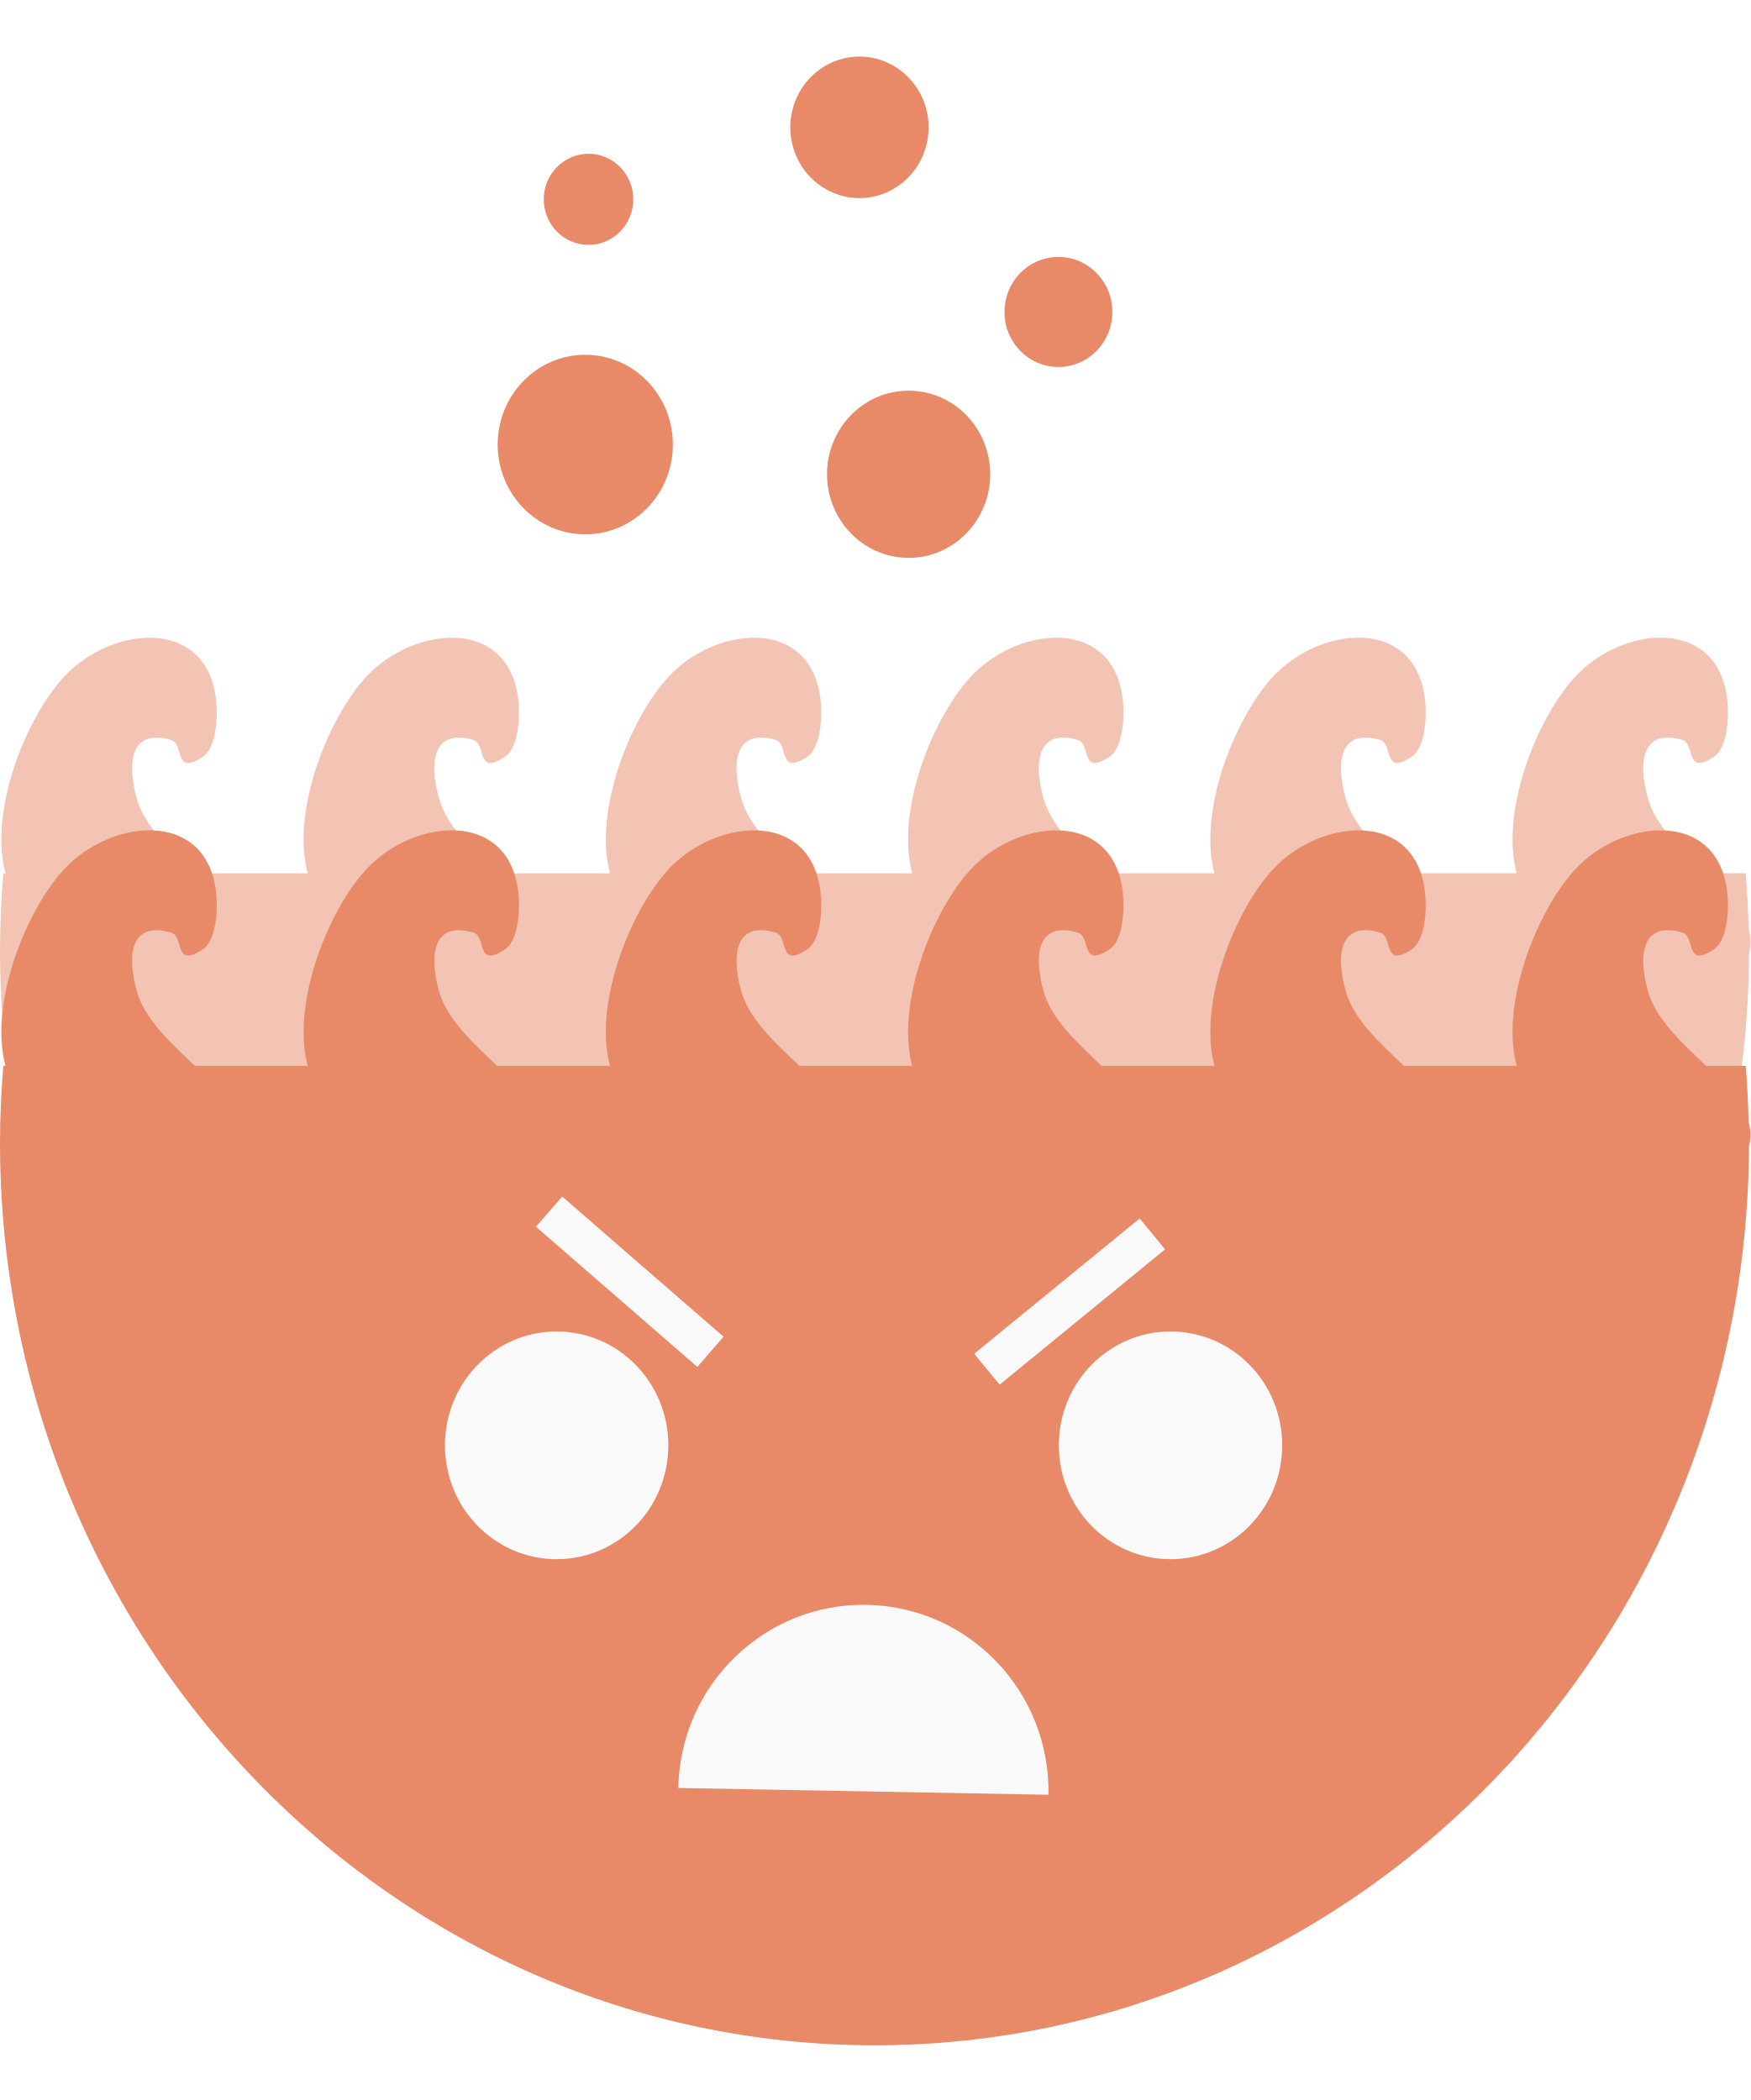
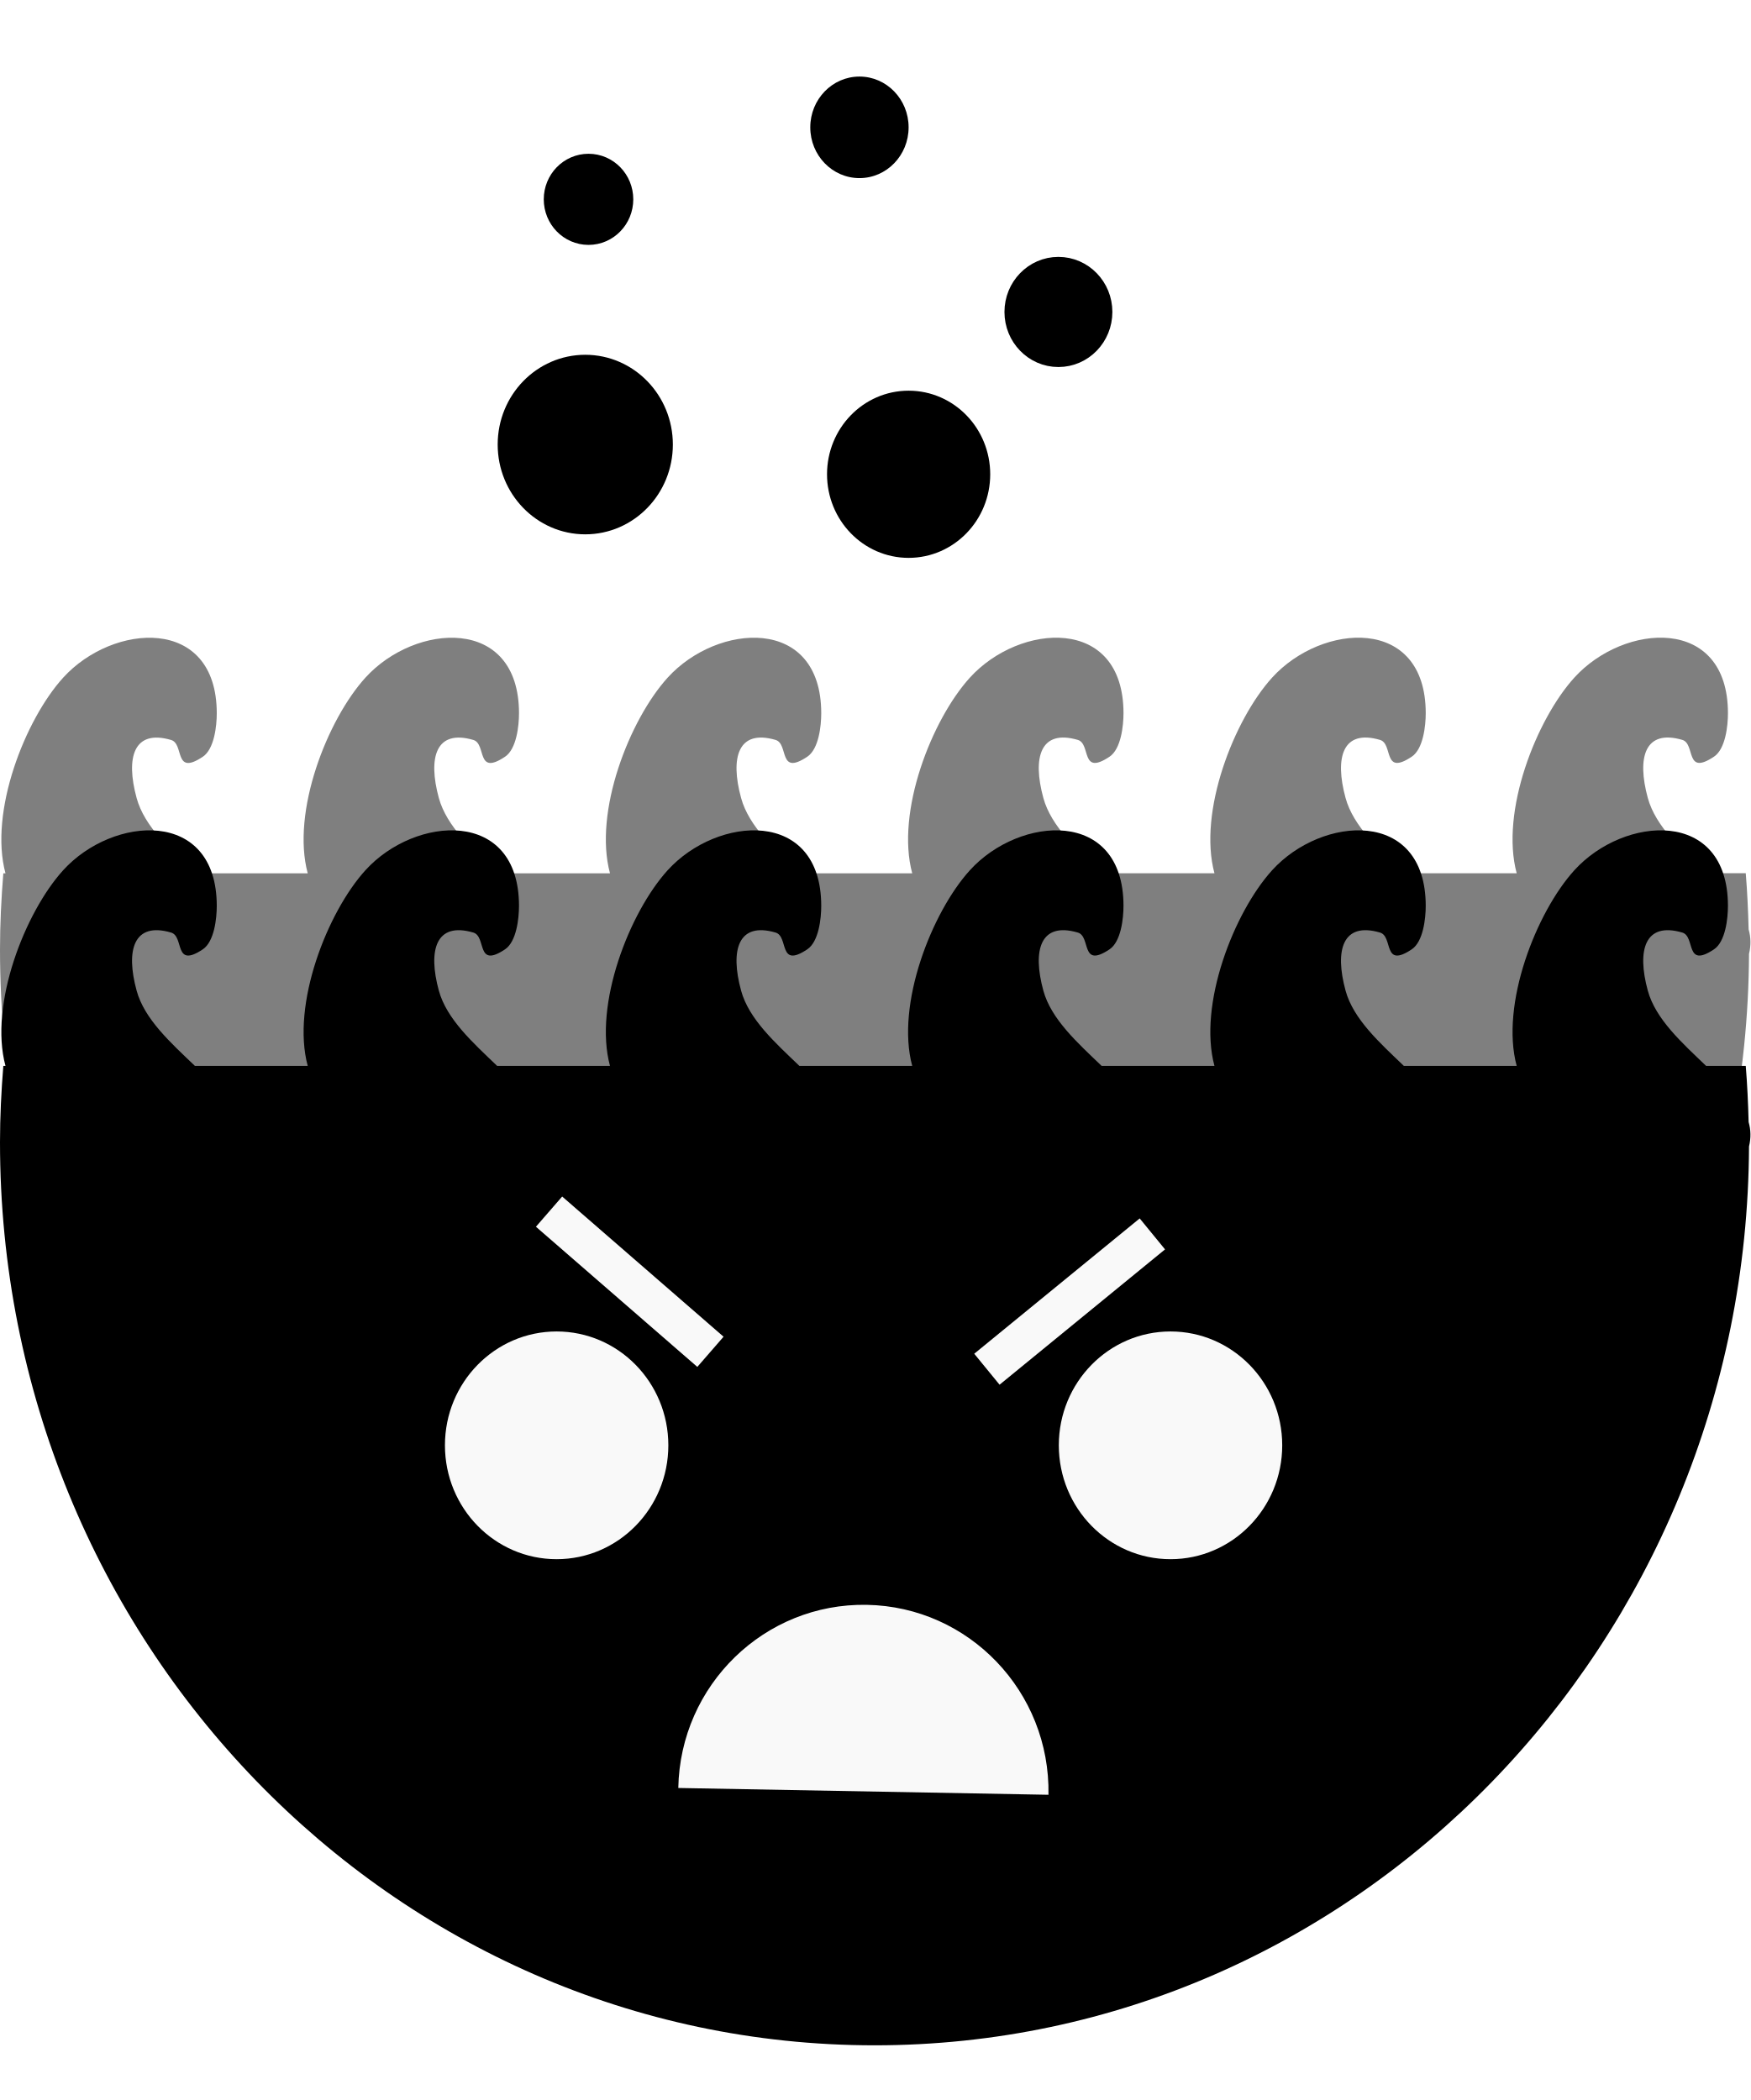
<svg xmlns="http://www.w3.org/2000/svg" width="50" height="60" viewBox="0 0 80 91" fill="none">
-   <path d="M79.917 39.986C79.895 39.125 79.855 38.267 79.786 37.419H77.975C76.873 36.364 75.665 35.282 75.309 33.977C74.802 32.121 75.176 30.823 76.885 31.323C77.497 31.502 76.994 32.986 78.335 32.09C78.859 31.741 78.973 30.682 78.972 30.1C78.968 25.627 74.222 25.976 71.954 28.474C70.21 30.395 68.559 34.61 69.317 37.42H64.161C63.06 36.364 61.852 35.283 61.496 33.978C60.99 32.122 61.363 30.823 63.071 31.324C63.684 31.502 63.18 32.986 64.521 32.091C65.046 31.741 65.16 30.682 65.16 30.1C65.155 25.627 60.409 25.977 58.141 28.475C56.398 30.395 54.746 34.611 55.504 37.421H50.349C49.247 36.365 48.04 35.284 47.684 33.978C47.177 32.123 47.55 30.824 49.259 31.324C49.871 31.503 49.368 32.987 50.709 32.092C51.233 31.742 51.347 30.683 51.347 30.101C51.343 25.628 46.596 25.977 44.328 28.476C42.584 30.396 40.933 34.611 41.691 37.422H36.536C35.433 36.366 34.226 35.284 33.87 33.979C33.363 32.123 33.736 30.825 35.446 31.325C36.058 31.504 35.555 32.988 36.895 32.093C37.42 31.743 37.534 30.684 37.533 30.102C37.529 25.629 32.782 25.978 30.515 28.477C28.772 30.397 27.12 34.612 27.878 37.422H22.722C21.62 36.367 20.413 35.285 20.056 33.98C19.55 32.124 19.923 30.826 21.632 31.326C22.245 31.505 21.741 32.989 23.082 32.093C23.606 31.744 23.72 30.685 23.72 30.103C23.716 25.63 18.969 25.979 16.702 28.477C14.958 30.398 13.307 34.613 14.064 37.423H8.909C7.806 36.367 6.599 35.286 6.244 33.981C5.737 32.125 6.11 30.826 7.819 31.327C8.432 31.505 7.928 32.989 9.269 32.094C9.793 31.744 9.908 30.685 9.907 30.103C9.902 25.63 5.156 25.98 2.888 28.478C1.144 30.398 -0.507 34.614 0.251 37.424H0.152C0.059 38.575 0 39.736 0 40.913C0 63.713 17.895 82.197 39.97 82.197C61.982 82.197 79.835 63.816 79.935 41.105C80.029 40.713 80.019 40.342 79.917 39.986Z" fill="#E88A68" fill-opacity="0.5" />
-   <path d="M79.917 48.794C79.895 47.933 79.855 47.076 79.786 46.228H77.975C76.873 45.171 75.665 44.091 75.309 42.785C74.802 40.93 75.176 39.63 76.885 40.131C77.497 40.31 76.994 41.793 78.335 40.898C78.859 40.547 78.973 39.489 78.972 38.907C78.968 34.434 74.222 34.783 71.954 37.281C70.21 39.202 68.559 43.417 69.317 46.228H64.161C63.06 45.171 61.852 44.091 61.496 42.785C60.99 40.93 61.363 39.63 63.071 40.131C63.684 40.31 63.18 41.793 64.521 40.898C65.046 40.547 65.16 39.489 65.16 38.907C65.155 34.434 60.409 34.783 58.141 37.281C56.398 39.202 54.746 43.417 55.504 46.228H50.349C49.247 45.171 48.04 44.091 47.684 42.785C47.177 40.93 47.55 39.63 49.259 40.131C49.871 40.31 49.368 41.793 50.709 40.898C51.233 40.547 51.347 39.489 51.347 38.907C51.343 34.434 46.596 34.783 44.328 37.281C42.584 39.202 40.933 43.417 41.691 46.228H36.536C35.433 45.171 34.226 44.091 33.87 42.785C33.363 40.93 33.736 39.63 35.446 40.131C36.058 40.31 35.555 41.793 36.895 40.898C37.42 40.547 37.534 39.489 37.533 38.907C37.529 34.434 32.782 34.783 30.515 37.281C28.772 39.202 27.12 43.417 27.878 46.228H22.722C21.62 45.171 20.413 44.091 20.056 42.785C19.55 40.93 19.923 39.63 21.632 40.131C22.245 40.31 21.741 41.793 23.082 40.898C23.606 40.547 23.72 39.489 23.72 38.907C23.716 34.434 18.969 34.783 16.702 37.281C14.958 39.202 13.307 43.417 14.064 46.228H8.909C7.806 45.171 6.599 44.091 6.244 42.785C5.737 40.93 6.11 39.63 7.819 40.131C8.432 40.31 7.928 41.793 9.269 40.898C9.793 40.547 9.908 39.489 9.907 38.907C9.902 34.434 5.156 34.783 2.888 37.281C1.144 39.202 -0.507 43.417 0.251 46.228H0.152C0.059 47.378 0 48.539 0 49.716C0 72.516 17.895 91 39.97 91C61.982 91 79.835 72.62 79.935 49.909C80.029 49.52 80.019 49.15 79.917 48.794Z" fill="#E88A68" />
+   <path d="M79.917 39.986C79.895 39.125 79.855 38.267 79.786 37.419H77.975C76.873 36.364 75.665 35.282 75.309 33.977C74.802 32.121 75.176 30.823 76.885 31.323C77.497 31.502 76.994 32.986 78.335 32.09C78.859 31.741 78.973 30.682 78.972 30.1C78.968 25.627 74.222 25.976 71.954 28.474C70.21 30.395 68.559 34.61 69.317 37.42H64.161C63.06 36.364 61.852 35.283 61.496 33.978C60.99 32.122 61.363 30.823 63.071 31.324C63.684 31.502 63.18 32.986 64.521 32.091C65.046 31.741 65.16 30.682 65.16 30.1C65.155 25.627 60.409 25.977 58.141 28.475C56.398 30.395 54.746 34.611 55.504 37.421H50.349C49.247 36.365 48.04 35.284 47.684 33.978C47.177 32.123 47.55 30.824 49.259 31.324C49.871 31.503 49.368 32.987 50.709 32.092C51.233 31.742 51.347 30.683 51.347 30.101C51.343 25.628 46.596 25.977 44.328 28.476C42.584 30.396 40.933 34.611 41.691 37.422H36.536C35.433 36.366 34.226 35.284 33.87 33.979C33.363 32.123 33.736 30.825 35.446 31.325C36.058 31.504 35.555 32.988 36.895 32.093C37.42 31.743 37.534 30.684 37.533 30.102C37.529 25.629 32.782 25.978 30.515 28.477C28.772 30.397 27.12 34.612 27.878 37.422H22.722C21.62 36.367 20.413 35.285 20.056 33.98C19.55 32.124 19.923 30.826 21.632 31.326C22.245 31.505 21.741 32.989 23.082 32.093C23.606 31.744 23.72 30.685 23.72 30.103C23.716 25.63 18.969 25.979 16.702 28.477C14.958 30.398 13.307 34.613 14.064 37.423H8.909C7.806 36.367 6.599 35.286 6.244 33.981C5.737 32.125 6.11 30.826 7.819 31.327C8.432 31.505 7.928 32.989 9.269 32.094C9.793 31.744 9.908 30.685 9.907 30.103C9.902 25.63 5.156 25.98 2.888 28.478C1.144 30.398 -0.507 34.614 0.251 37.424H0.152C0.059 38.575 0 39.736 0 40.913C0 63.713 17.895 82.197 39.97 82.197C61.982 82.197 79.835 63.816 79.935 41.105C80.029 40.713 80.019 40.342 79.917 39.986Z" fill="#000" fill-opacity="0.5" />
+   <path d="M79.917 48.794C79.895 47.933 79.855 47.076 79.786 46.228H77.975C76.873 45.171 75.665 44.091 75.309 42.785C74.802 40.93 75.176 39.63 76.885 40.131C77.497 40.31 76.994 41.793 78.335 40.898C78.859 40.547 78.973 39.489 78.972 38.907C78.968 34.434 74.222 34.783 71.954 37.281C70.21 39.202 68.559 43.417 69.317 46.228H64.161C63.06 45.171 61.852 44.091 61.496 42.785C60.99 40.93 61.363 39.63 63.071 40.131C63.684 40.31 63.18 41.793 64.521 40.898C65.046 40.547 65.16 39.489 65.16 38.907C65.155 34.434 60.409 34.783 58.141 37.281C56.398 39.202 54.746 43.417 55.504 46.228H50.349C49.247 45.171 48.04 44.091 47.684 42.785C47.177 40.93 47.55 39.63 49.259 40.131C49.871 40.31 49.368 41.793 50.709 40.898C51.233 40.547 51.347 39.489 51.347 38.907C51.343 34.434 46.596 34.783 44.328 37.281C42.584 39.202 40.933 43.417 41.691 46.228H36.536C35.433 45.171 34.226 44.091 33.87 42.785C33.363 40.93 33.736 39.63 35.446 40.131C36.058 40.31 35.555 41.793 36.895 40.898C37.42 40.547 37.534 39.489 37.533 38.907C37.529 34.434 32.782 34.783 30.515 37.281C28.772 39.202 27.12 43.417 27.878 46.228H22.722C21.62 45.171 20.413 44.091 20.056 42.785C19.55 40.93 19.923 39.63 21.632 40.131C22.245 40.31 21.741 41.793 23.082 40.898C23.606 40.547 23.72 39.489 23.72 38.907C23.716 34.434 18.969 34.783 16.702 37.281C14.958 39.202 13.307 43.417 14.064 46.228H8.909C7.806 45.171 6.599 44.091 6.244 42.785C5.737 40.93 6.11 39.63 7.819 40.131C8.432 40.31 7.928 41.793 9.269 40.898C9.793 40.547 9.908 39.489 9.907 38.907C9.902 34.434 5.156 34.783 2.888 37.281C1.144 39.202 -0.507 43.417 0.251 46.228H0.152C0.059 47.378 0 48.539 0 49.716C0 72.516 17.895 91 39.97 91C61.982 91 79.835 72.62 79.935 49.909C80.029 49.52 80.019 49.15 79.917 48.794Z" fill="#000" />
  <path d="M30.545 63.571C30.545 66.446 28.259 68.777 25.439 68.777C22.62 68.777 20.335 66.448 20.335 63.571C20.335 60.697 22.62 58.367 25.439 58.367C28.259 58.367 30.545 60.697 30.545 63.571Z" fill="#F9F9F9" />
  <path d="M58.601 63.571C58.601 66.446 56.315 68.777 53.496 68.777C50.676 68.777 48.391 66.448 48.391 63.571C48.391 60.697 50.676 58.367 53.496 58.367C56.315 58.367 58.601 60.697 58.601 63.571Z" fill="#F9F9F9" />
  <path d="M45.104 60.093L52.666 53.907" stroke="#F9F9F9" stroke-width="1.829" stroke-miterlimit="10" />
  <path d="M25.093 52.889L32.469 59.297" stroke="#F9F9F9" stroke-width="1.829" stroke-miterlimit="10" />
  <path d="M47.918 79.547C48.005 74.838 44.288 70.95 39.616 70.864C34.945 70.778 31.087 74.526 31 79.236L47.918 79.547Z" fill="#F9F9F9" />
-   <path d="M44.341 19.181C44.341 20.787 43.081 22.088 41.526 22.088C39.972 22.088 38.712 20.787 38.712 19.181C38.712 17.575 39.972 16.274 41.526 16.274C43.081 16.274 44.341 17.575 44.341 19.181Z" fill="#E88A68" stroke="#E88A68" stroke-width="1.829" stroke-miterlimit="10" />
-   <path d="M48.372 13.364C49.229 13.364 49.924 12.646 49.924 11.761C49.924 10.876 49.229 10.158 48.372 10.158C47.515 10.158 46.821 10.876 46.821 11.761C46.821 12.646 47.515 13.364 48.372 13.364Z" fill="#E88A68" stroke="#E88A68" stroke-width="1.829" stroke-miterlimit="10" />
-   <path d="M41.526 3.321C41.526 4.603 40.521 5.642 39.28 5.642C38.038 5.642 37.032 4.603 37.032 3.321C37.032 2.039 38.038 1 39.28 1C40.52 1 41.526 2.039 41.526 3.321Z" fill="#E88A68" stroke="#E88A68" stroke-width="1.829" stroke-miterlimit="10" />
-   <path d="M29.837 17.822C29.837 19.584 28.454 21.012 26.748 21.012C25.043 21.012 23.66 19.584 23.66 17.822C23.66 16.06 25.043 14.633 26.748 14.633C28.454 14.633 29.837 16.061 29.837 17.822Z" fill="#E88A68" stroke="#E88A68" stroke-width="1.829" stroke-miterlimit="10" />
-   <path d="M28.028 6.612C28.028 7.257 27.522 7.781 26.897 7.781C26.272 7.781 25.766 7.258 25.766 6.612C25.766 5.967 26.272 5.444 26.897 5.444C27.522 5.444 28.028 5.966 28.028 6.612Z" fill="#E88A68" stroke="#E88A68" stroke-width="1.829" stroke-miterlimit="10" />
+   <path d="M44.341 19.181C44.341 20.787 43.081 22.088 41.526 22.088C39.972 22.088 38.712 20.787 38.712 19.181C38.712 17.575 39.972 16.274 41.526 16.274C43.081 16.274 44.341 17.575 44.341 19.181Z" fill="#000" stroke="#000" stroke-width="1.829" stroke-miterlimit="10" />
+   <path d="M48.372 13.364C49.229 13.364 49.924 12.646 49.924 11.761C49.924 10.876 49.229 10.158 48.372 10.158C47.515 10.158 46.821 10.876 46.821 11.761C46.821 12.646 47.515 13.364 48.372 13.364Z" fill="#000" stroke="#000" stroke-width="1.829" stroke-miterlimit="10" />
+   <path d="M41.526 3.321C41.526 4.603 40.521 5.642 39.28 5.642C38.038 5.642 37.032 4.603 37.032 3.321C37.032 2.039 38.038 1 39.28 1C40.52 1 41.526 2.039 41.526 3.321Z" fill="#000" stroke="#0000" stroke-width="1.829" stroke-miterlimit="10" />
+   <path d="M29.837 17.822C29.837 19.584 28.454 21.012 26.748 21.012C25.043 21.012 23.66 19.584 23.66 17.822C23.66 16.06 25.043 14.633 26.748 14.633C28.454 14.633 29.837 16.061 29.837 17.822Z" fill="#000" stroke="#000" stroke-width="1.829" stroke-miterlimit="10" />
+   <path d="M28.028 6.612C28.028 7.257 27.522 7.781 26.897 7.781C26.272 7.781 25.766 7.258 25.766 6.612C25.766 5.967 26.272 5.444 26.897 5.444C27.522 5.444 28.028 5.966 28.028 6.612Z" fill="#000" stroke="#000" stroke-width="1.829" stroke-miterlimit="10" />
</svg>
